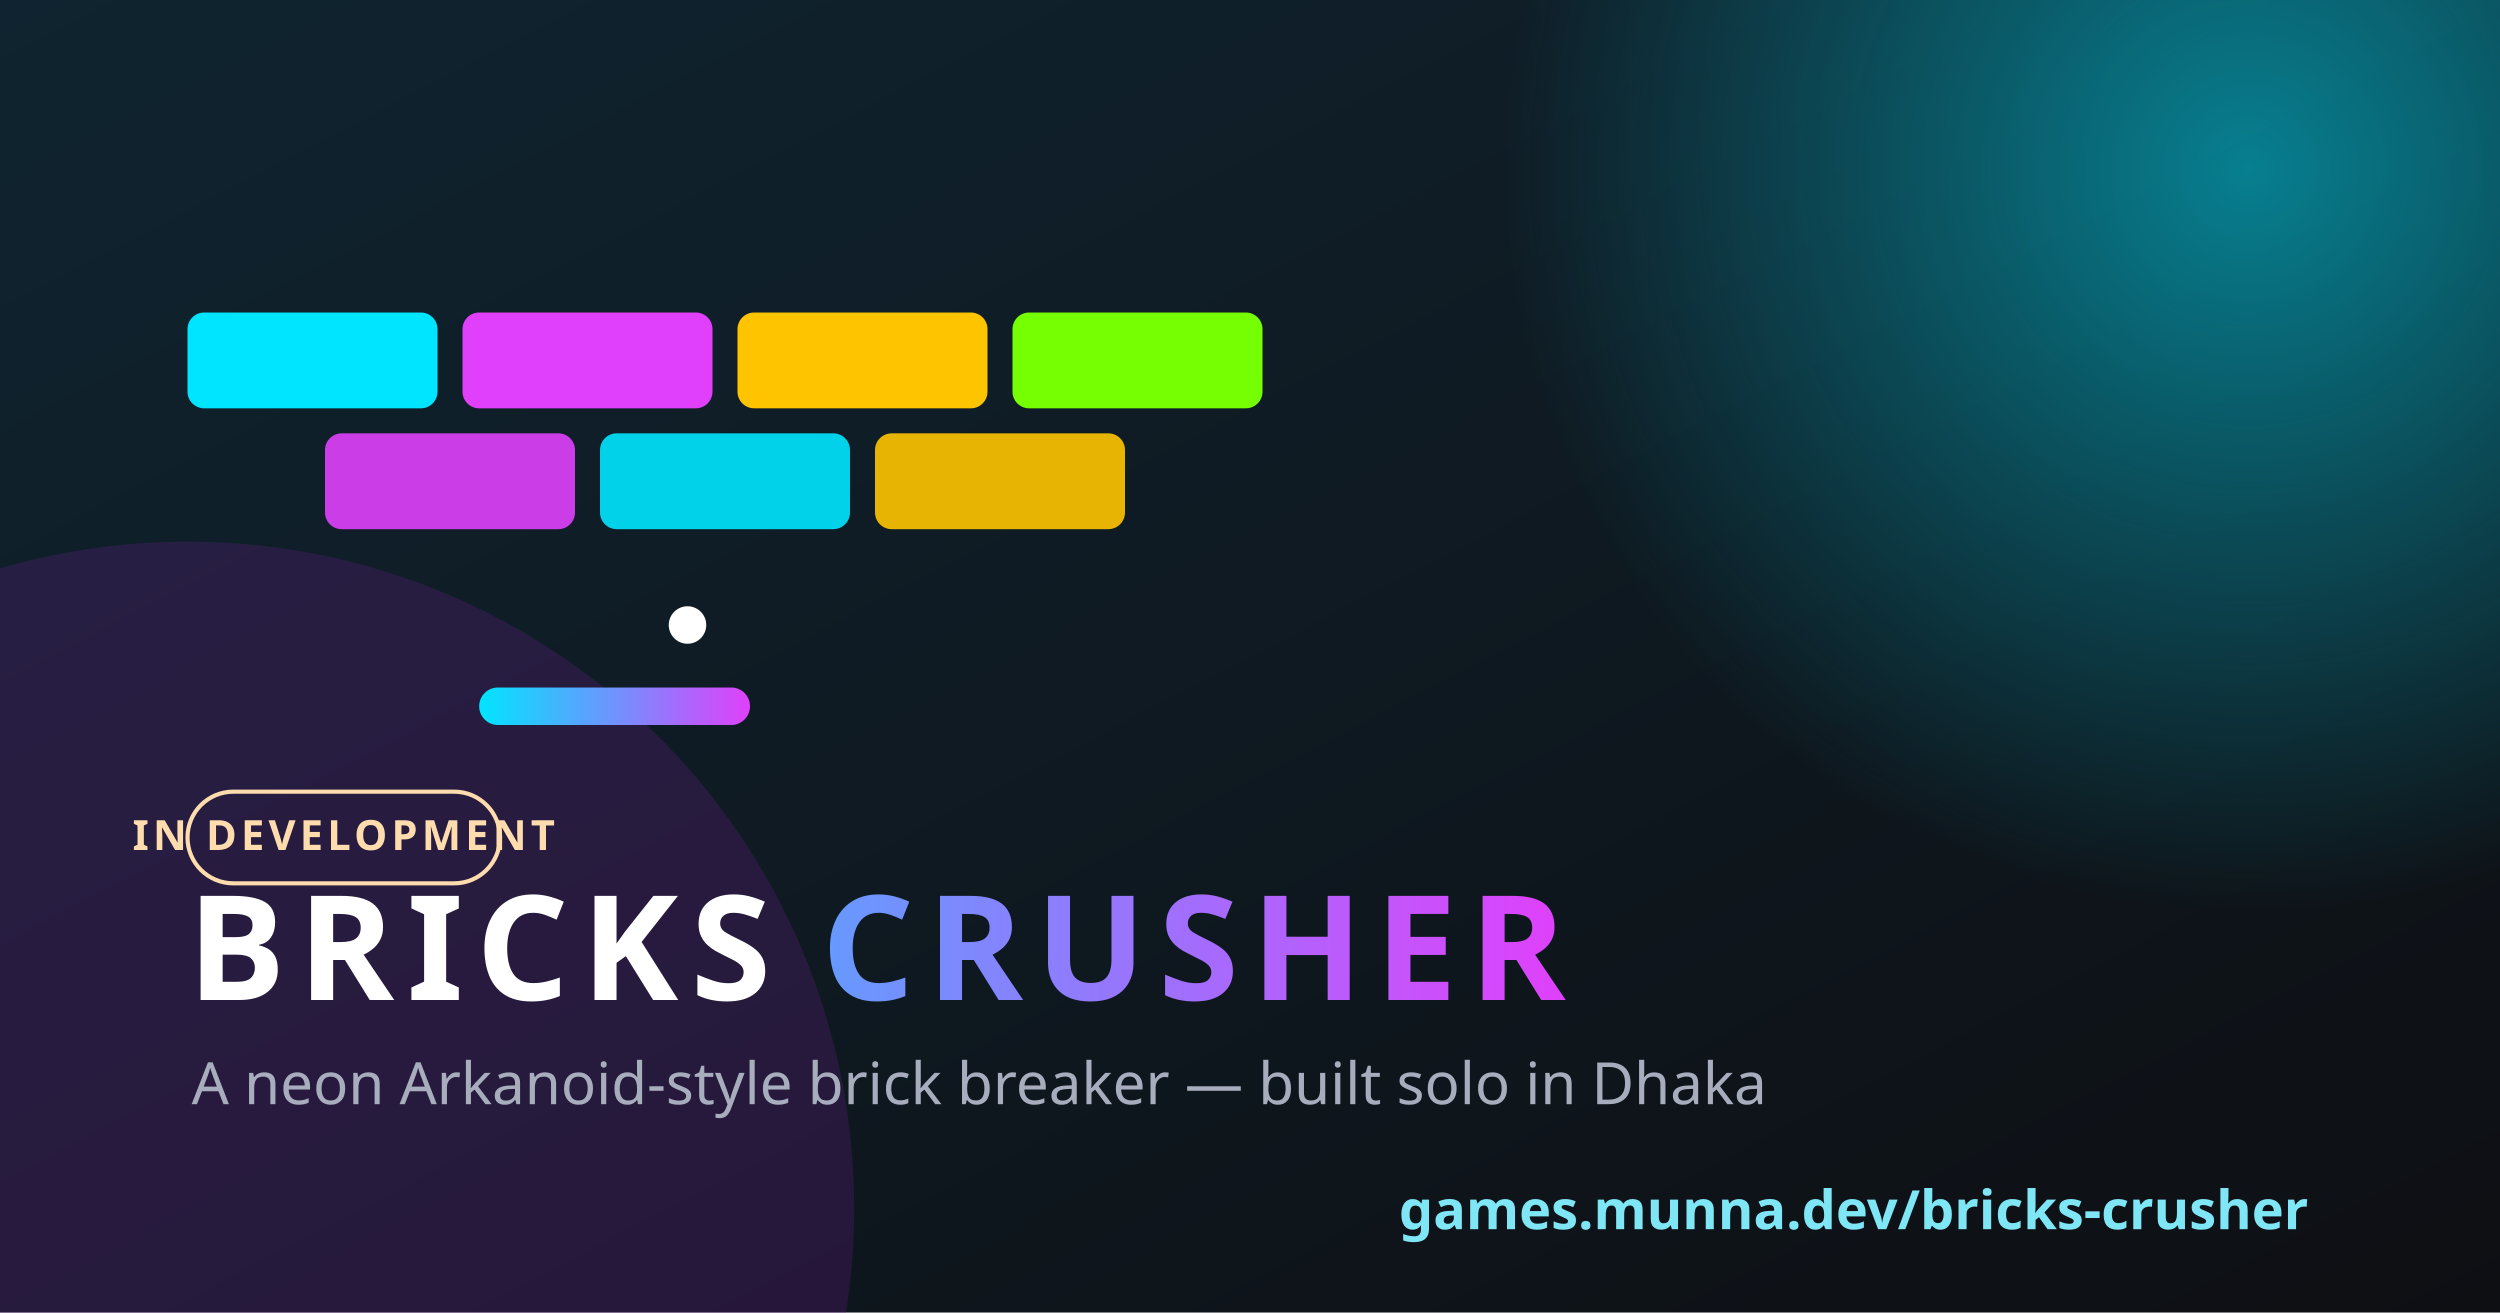
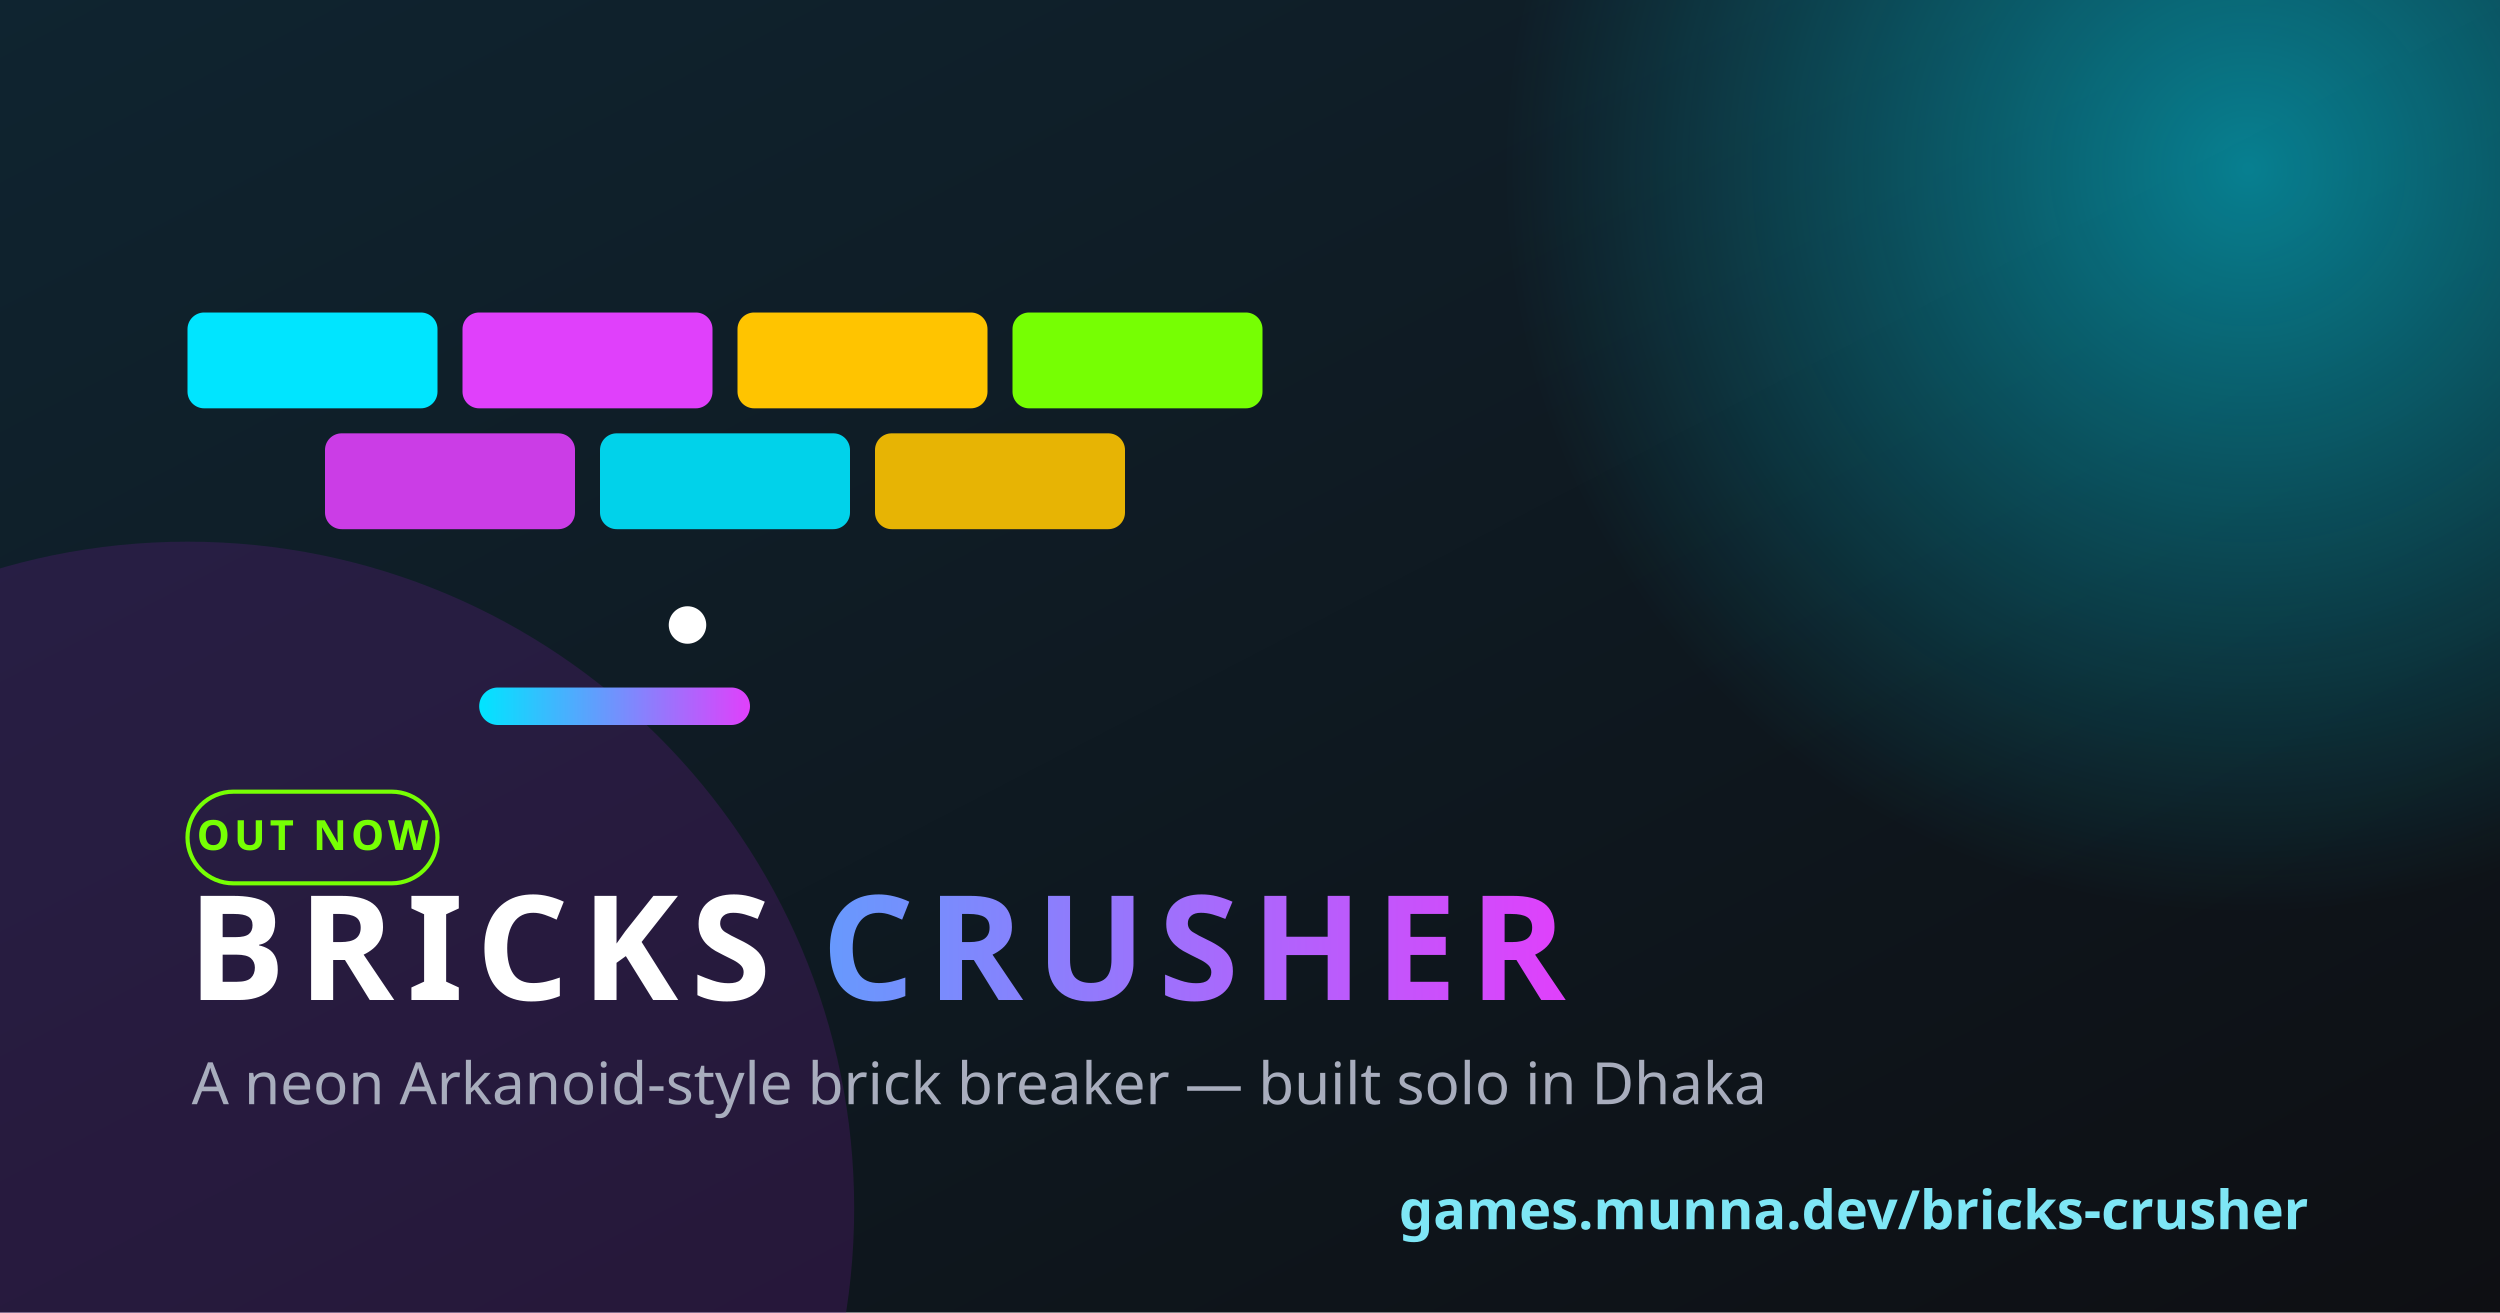
<svg xmlns="http://www.w3.org/2000/svg" viewBox="0 0 1200 630" width="1200" height="630">
  <defs>
    <linearGradient id="bg" x1="0" y1="0" x2="1" y2="1">
      <stop offset="0" stop-color="#0f2430" />
      <stop offset="1" stop-color="#0e0f13" />
    </linearGradient>
    <linearGradient id="grad" x1="0" y1="0" x2="1" y2="0">
      <stop offset="0" stop-color="#00e5ff" />
      <stop offset="1" stop-color="#e040fb" />
    </linearGradient>
    <radialGradient id="glow" cx="0.5" cy="0.5" r="0.5">
      <stop offset="0" stop-color="#00e5ff" stop-opacity="0.5" />
      <stop offset="1" stop-color="#00e5ff" stop-opacity="0" />
    </radialGradient>
  </defs>
  <rect width="1200" height="630" fill="url(#bg)" />
  <circle cx="1080" cy="80" r="360" fill="url(#glow)" />
  <circle cx="90" cy="580" r="320" fill="#7c1fa2" fill-opacity="0.22" />
  <g>
    <rect x="90" y="150" width="120" height="46" rx="8" fill="#00e5ff" />
    <rect x="222" y="150" width="120" height="46" rx="8" fill="#e040fb" />
    <rect x="354" y="150" width="120" height="46" rx="8" fill="#ffc400" />
    <rect x="486" y="150" width="120" height="46" rx="8" fill="#76ff03" />
    <rect x="156" y="208" width="120" height="46" rx="8" fill="#e040fb" opacity="0.9" />
    <rect x="288" y="208" width="120" height="46" rx="8" fill="#00e5ff" opacity="0.9" />
    <rect x="420" y="208" width="120" height="46" rx="8" fill="#ffc400" opacity="0.9" />
  </g>
  <circle cx="330" cy="300" r="9" fill="#ffffff" />
  <rect x="230" y="330" width="130" height="18" rx="9" fill="url(#grad)" />
-   <rect x="90" y="380" width="150" height="44" rx="22" fill="none" stroke="#ffdcae" stroke-width="2" />
-   <text x="165" y="408" text-anchor="middle" font-family="'Space Grotesk','Segoe UI',sans-serif" font-size="20" font-weight="700" letter-spacing="2" fill="#ffdcae">IN DEVELOPMENT</text>
+   <rect x="90" y="380" width="120" height="44" rx="22" fill="none" stroke="#76ff03" stroke-width="2" />
+   <text x="150" y="408" text-anchor="middle" font-family="'Space Grotesk','Segoe UI',sans-serif" font-size="20" font-weight="700" letter-spacing="2" fill="#76ff03">OUT NOW</text>
  <text x="90" y="480" font-family="'Space Grotesk','Segoe UI',sans-serif" font-size="70" font-weight="700" letter-spacing="6" fill="#ffffff">BRICKS <tspan fill="url(#grad)">CRUSHER</tspan>
  </text>
  <text x="92" y="530" font-family="'Segoe UI',sans-serif" font-size="28" fill="#a8adbd">A neon Arkanoid-style brick breaker — built solo in Dhaka</text>
  <text x="1108" y="590" text-anchor="end" font-family="'Space Grotesk','Segoe UI',sans-serif" font-size="26" font-weight="600" fill="#7ee6f5">games.munna.dev/bricks-crusher</text>
</svg>
